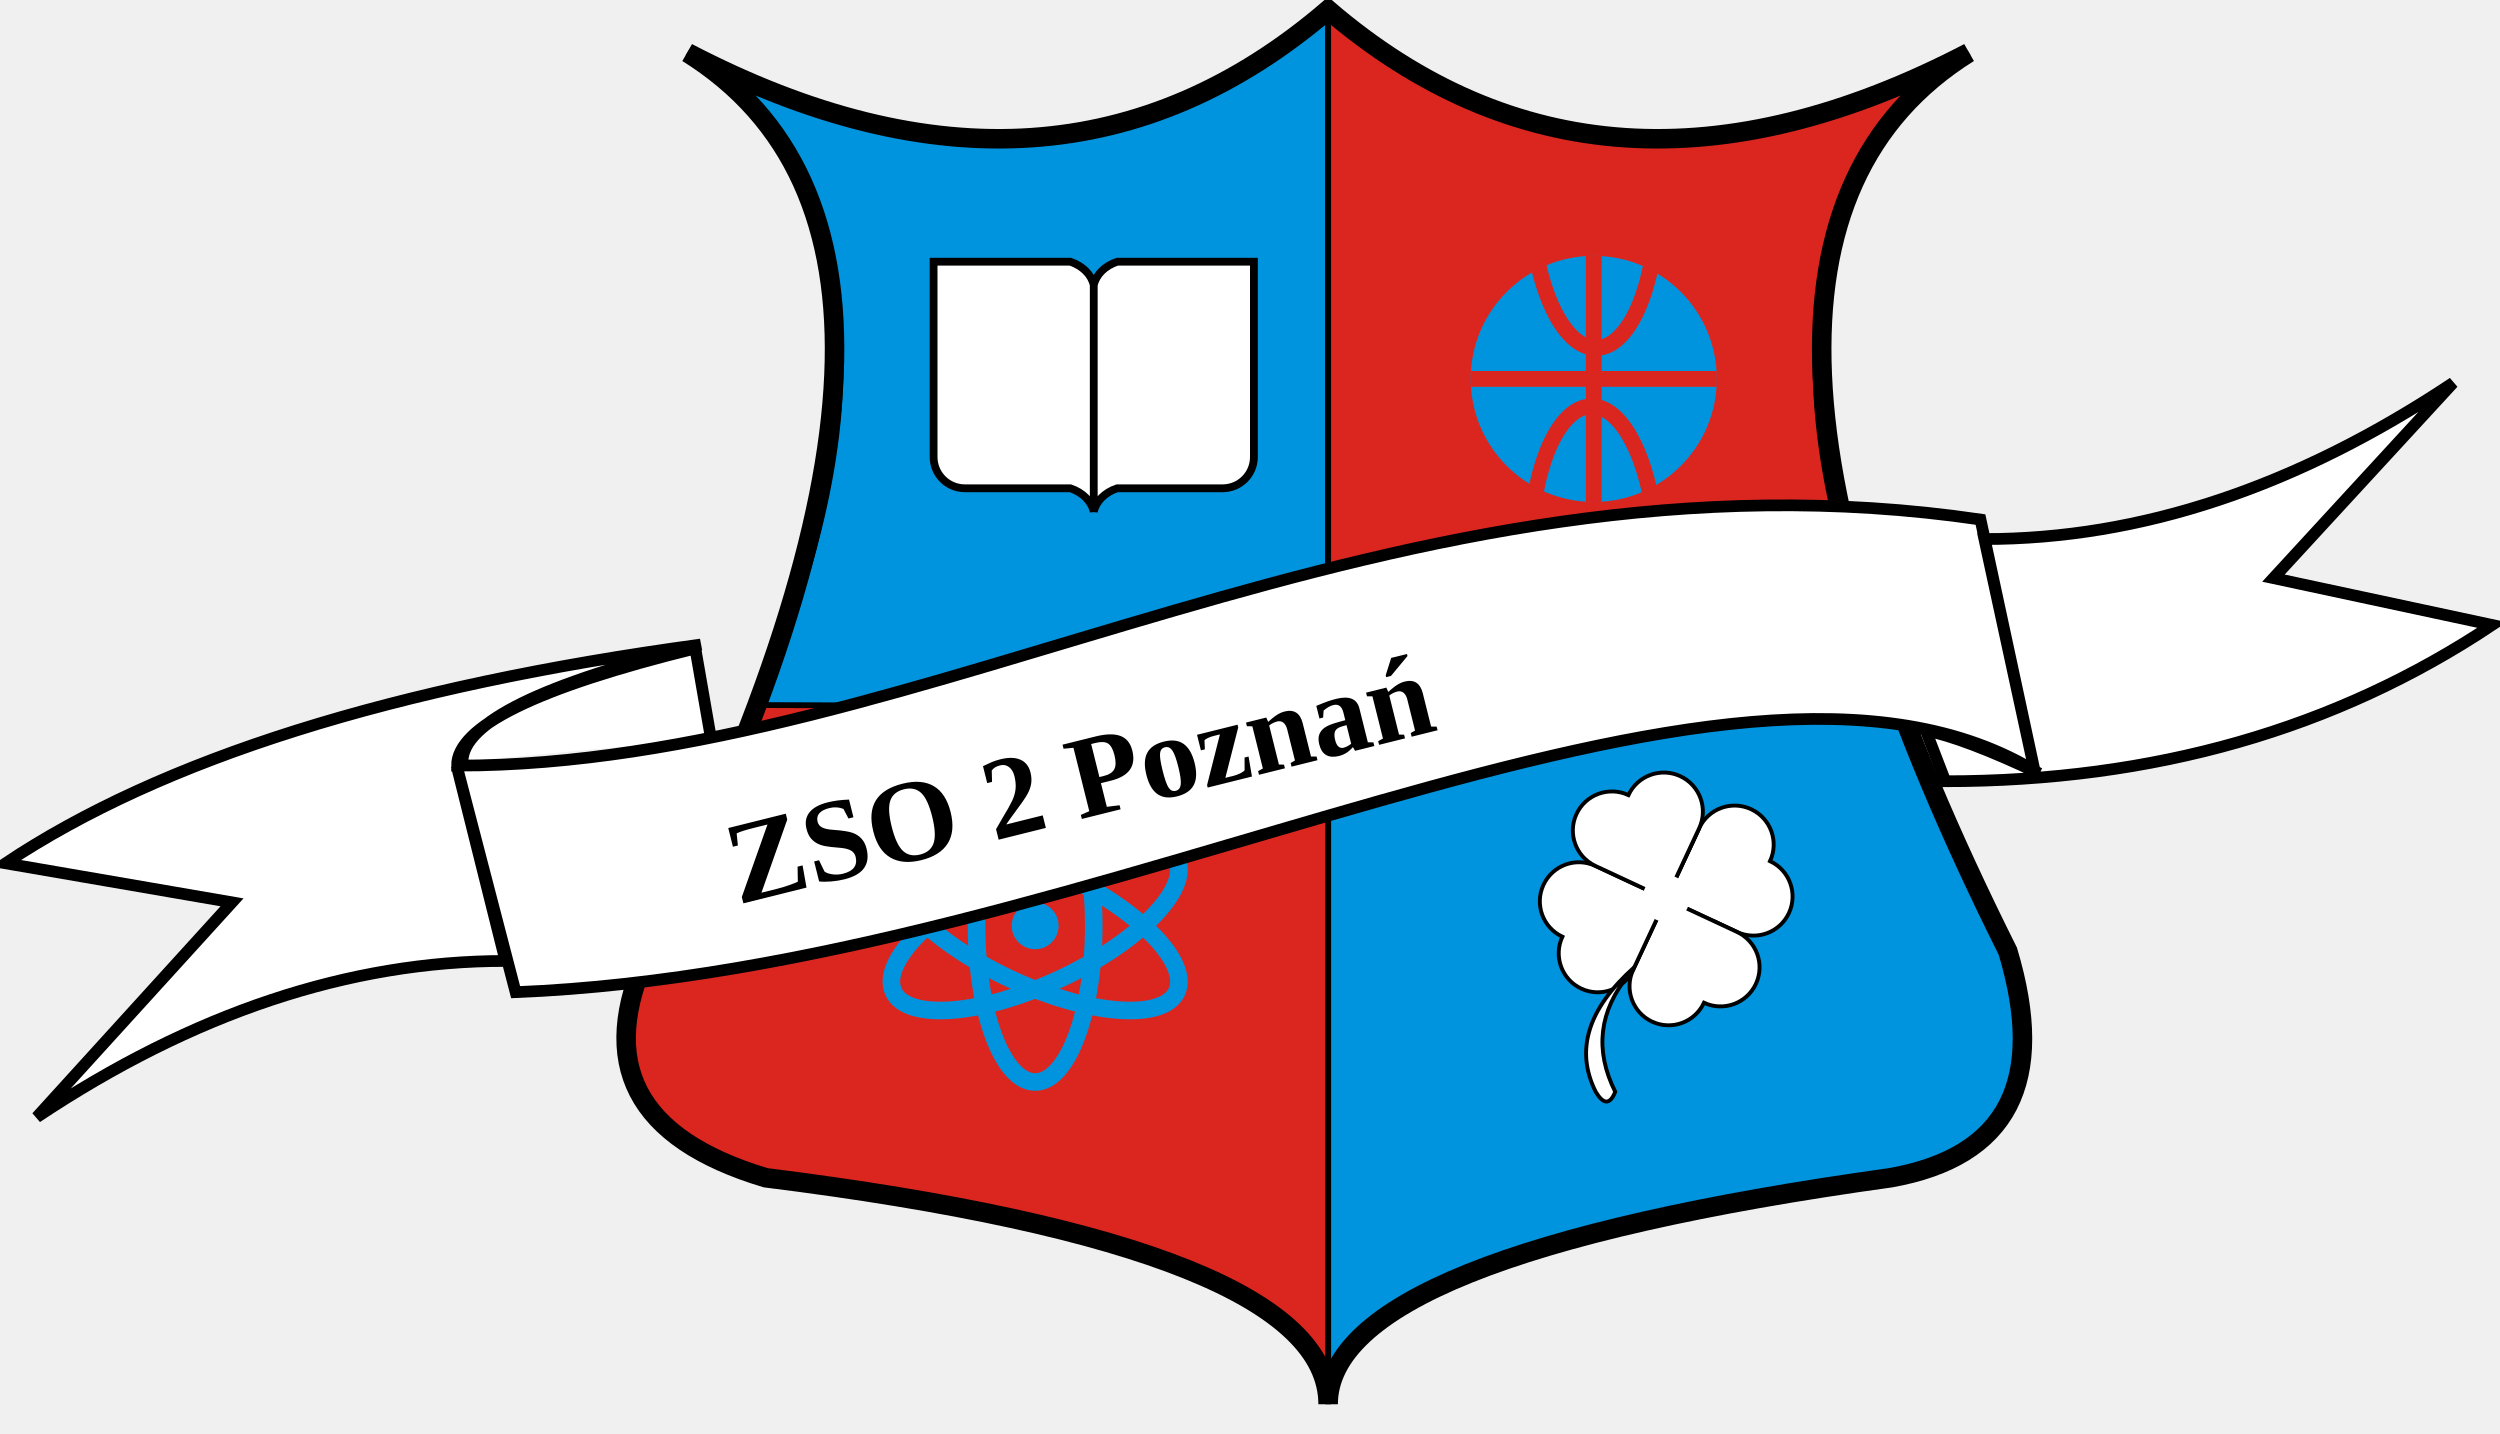
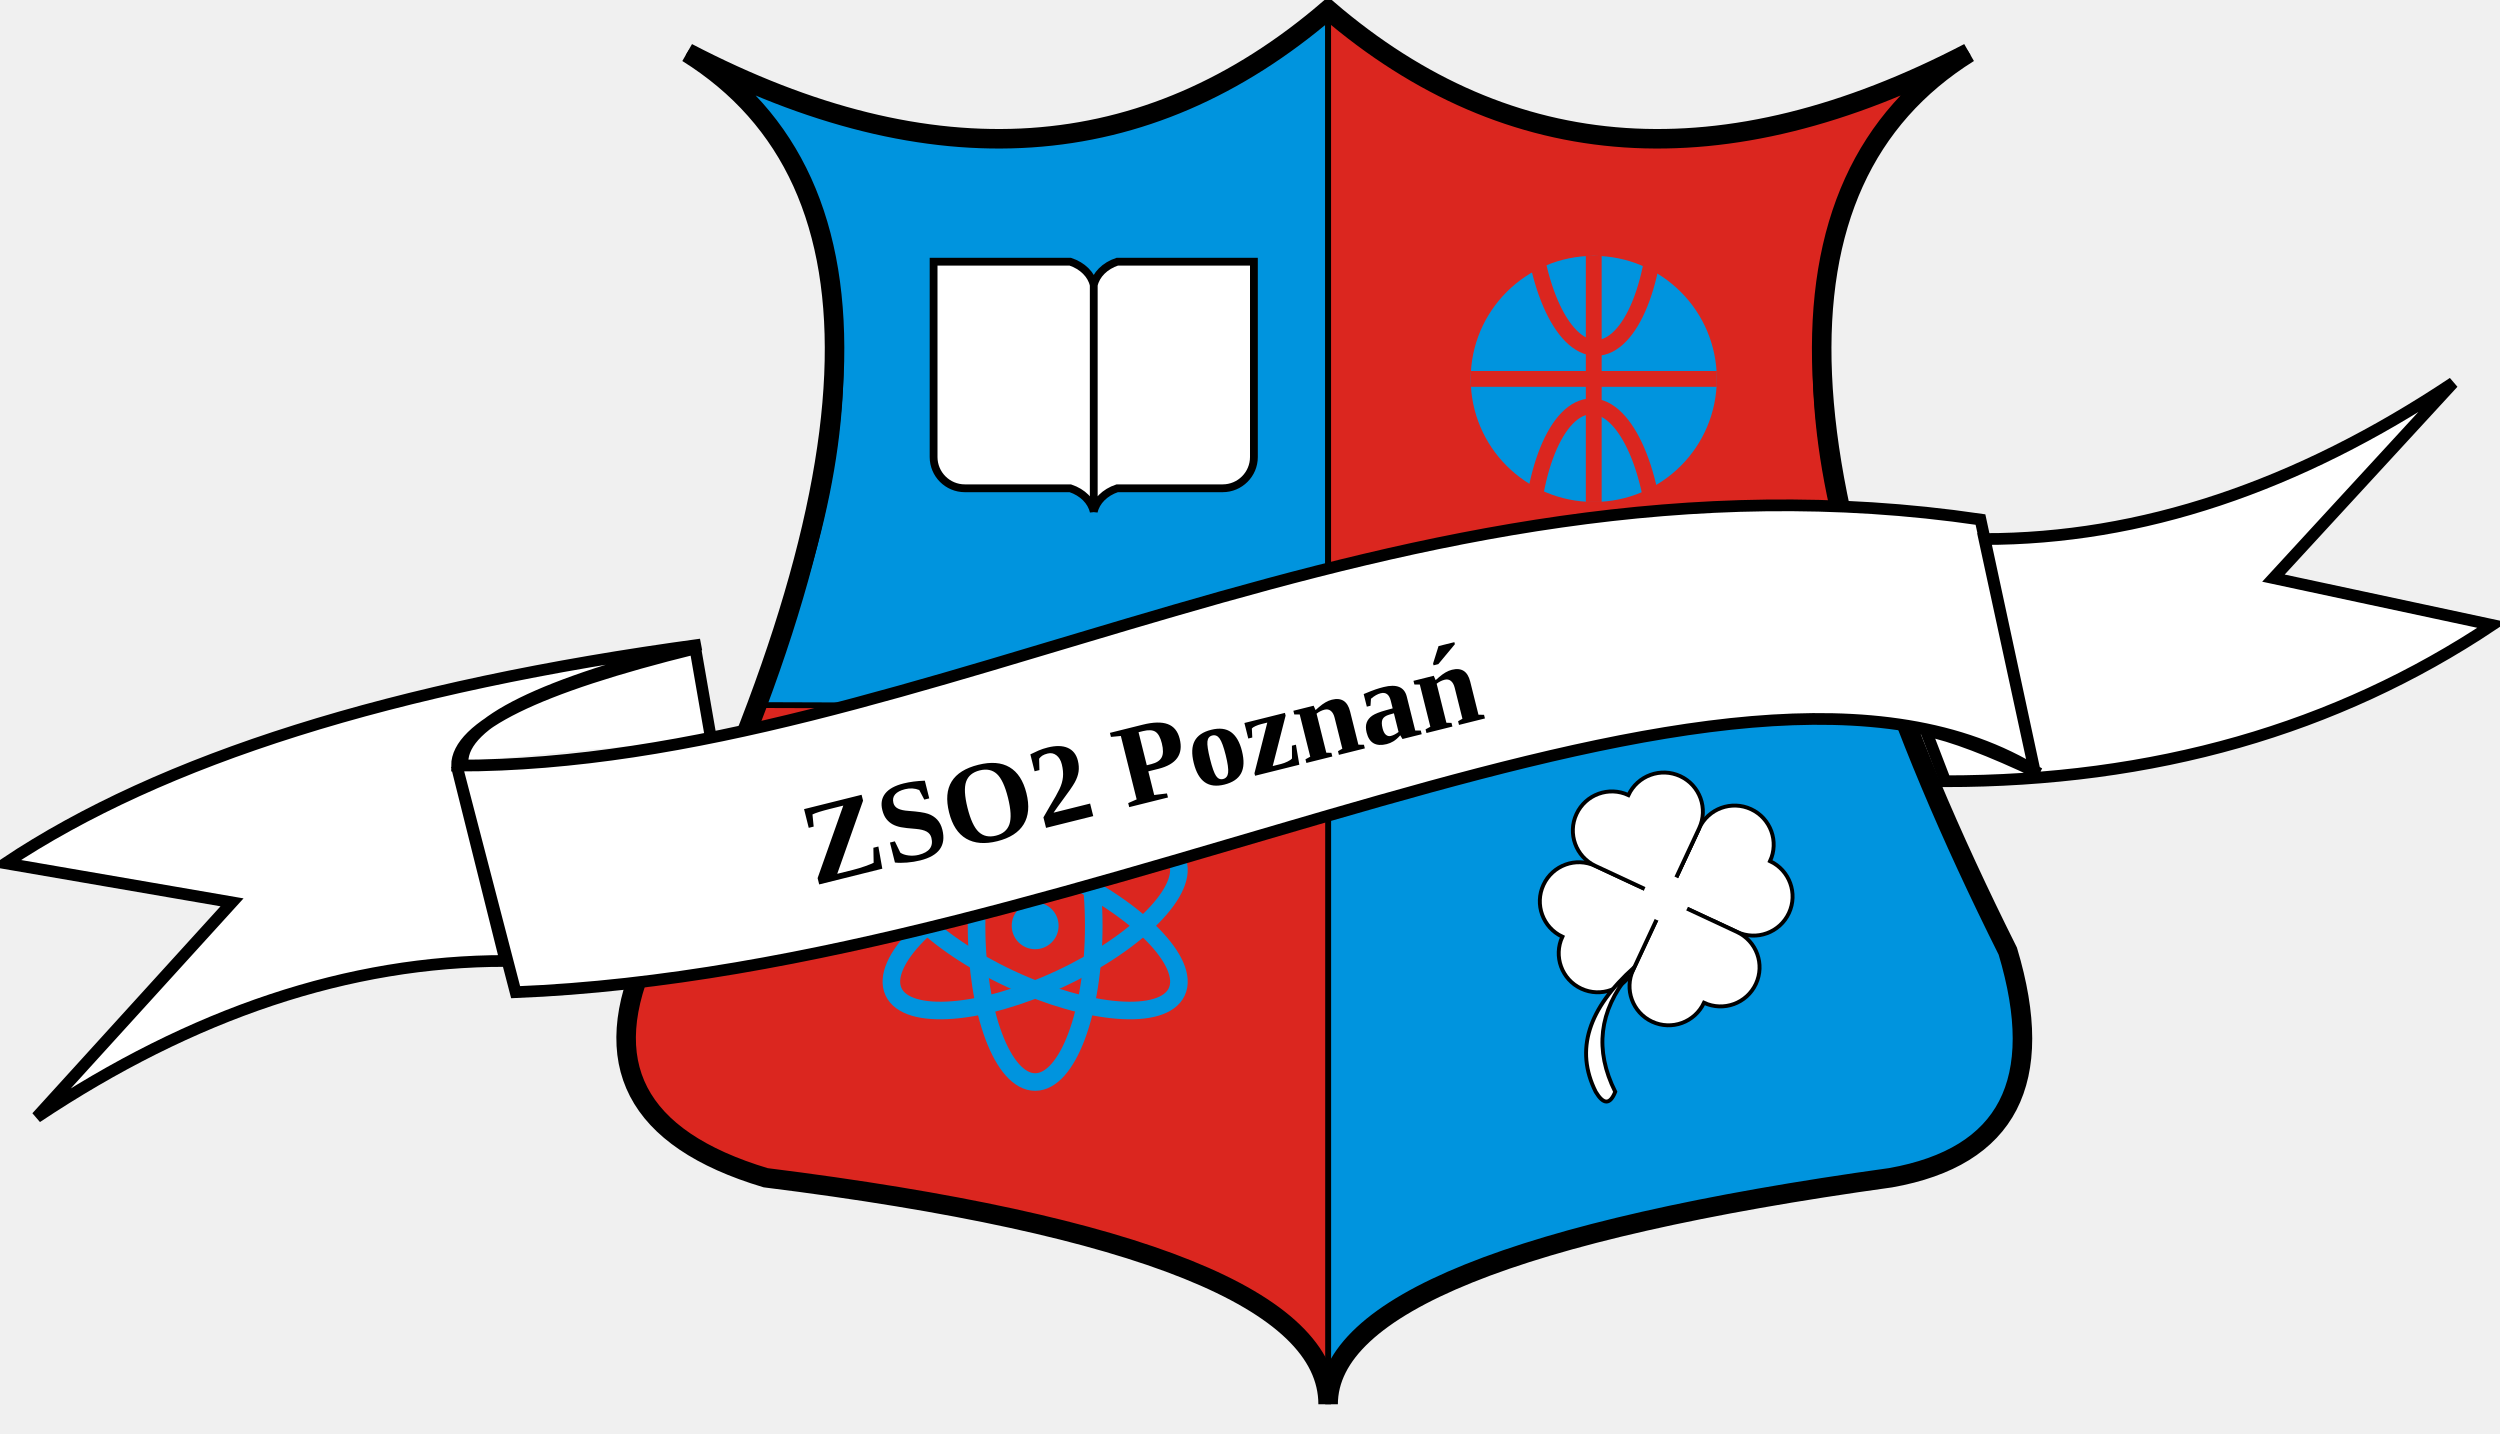
<svg xmlns="http://www.w3.org/2000/svg" version="1.0" width="640pt" height="367pt" viewBox="0 0 640 367" preserveAspectRatio="xMidYMid meet">
  <g transform="translate(0,367) scale(0.1,-0.1)" fill="#000000" stroke="none">
    <path d="M3400 3645      q -700 -600 -1640 -110     q 680 -500 180 -1675     l 1460 0     l 0 1785 z" style="fill:#0094DE;stroke:black;stroke-width:15;opacity:1" />
    <path d="M3400 3645      q 700 -600 1640 -110     q -680 -500 -180 -1675     l -1460 0     l 0 1785 z" style="fill:#DB261F;stroke:black;stroke-width:15;opacity:1" />
    <path d="M3400 1860      l 1460 0      q 120 -310 280 -625     q 150 -500 -300 -580     q -1440 -200 -1440 -580     l 0 1785     z" style="fill:#0094DE;stroke:black;stroke-width:15;opacity:1" />
    <path d="M3400 1860      l 0 -1780      q -0 380 -1440 580     q -500 150 -300 580     q 160 315 280 625     z" style="fill:#DB261F;stroke:black;stroke-width:15;opacity:1" />
    <path d="M3400 3645     q 700 -600 1640 -110     q -800 -500 100 -2300     q 150 -500 -300 -580     q -1440 -200 -1440 -580     q 0 400 -1440 580     q -500 150 -300 580     q 900 1800 100 2300     q 940 -490 1640 110 z     " style="fill:none;stroke:black;stroke-width:50;opacity:1" />
    <g transform="translate(300,900) scale(0.9,0.9)">
      <circle r="350" cx="4200" cy="2000" fill="#0094DE" />
      <g style="fill:#DB261F;stroke:#DB261F;stroke-width:45">
        <path d="M4200 2350 v-700" />
        <path d="M3850 2000 h 700" />
        <path d="M4020 2520 a 100 240 1 0 1 360 0" style="fill:none;" />
        <path d="M4020 1490 a 100 240 1 0 0 360 0" style="fill:none;" />
      </g>
    </g>
    <g transform="translate(100,0)" style="fill:none;stroke:#0094DE;stroke-width:45">
      <ellipse rx="150" ry="400" cx="2550" cy="1300" />
      <ellipse rx="150" ry="400" cx="2550" cy="1300" transform="rotate(65, 2550, 1300)" />
      <ellipse rx="150" ry="400" cx="2550" cy="1300" transform="rotate(-65, 2550, 1300)" />
      <circle r="60" cx="2550" cy="1300" fill="#0094DE" stroke="none" />
    </g>
    <path d="M2390 3000 h350      a 100 80 0 0 0 60 -60     a 100 80 0 0 0 60 60     h350 v-500     a 80 80 0 0 0 -80 -80     h-270     a 100 80 0 0 1 -60 -60     v 580     v -580     a 100 80 0 0 1 -60 60     h-270     a 80 80 0 0 0 -80 80     z" style="fill:white;stroke:black;stroke-width:20" />
    <g transform="translate(80.00,-00.00)" stroke="black" stroke-width="10" fill="white">
      <path transform="rotate(-25, 4270 1550)" d="M4270 1550 v-200 h200          a100,100 90 0,1 0,200         a100,100 90 0,1 -200,0         z" />
      <path transform="rotate(-115, 4270 1550)" d="M 4470 1550 h200          a100,100 90 0,1 0,200         a100,100 90 0,1 -200,0         z" />
      <path transform="rotate(-205, 4270 1550)" d="M 4270 1550 v200 h200          a100,100 90 0,1 0,200         a100,100 90 0,1 -200,0         z" />
      <path transform="rotate(-295, 4270 1550)" d="M 4070 1550 h200          a100,100 90 0,1 0,200         a100,100 90 0,1 -200,0         z" />
      <circle r="60" cx="4185" cy="1370" fill="white" stroke="none" />
      <path d="M4105 1195          q -180 -160 -100 -320         q 30 -50 50 0         q -80 160 35 300" />
    </g>
    <path d="M1820 1780 l -40 230     q-610 -150 -610 -300     c 1200 0, 2400 850, 3900 630     l 140 -650     l -130 600     q 600 0 1200 400     l -460 -500     l 560 -120     q -600 -400 -1400 -400     l -50 130     q 100 -20 290 -110     c -800 500, -2400 -500, -3900 -560     l -151 580     l 125 -500     q -600 0 -1200 -400     l 500 550     l -580 100     q 600 400 1780 560     q-610 -150 -610 -300" fill="white" stroke="black" stroke-width="30" fill-opacity="1.0" />
-     <text x="2700" y="-1650" textLength="7em" font-family="Times New Roman, Arial, Helvetica, Verdana" font-weight="bold" transform="rotate(14, 3500, -1800) scale(1,-1)" font-size="25em">ZSO 2 Poznań</text>
+     <text x="2900" y="-1650" textLength="6.5em" font-family="Times New Roman, Arial, Helvetica, Verdana" font-weight="bold" transform="rotate(14, 3500, -1800) scale(1,-1)" font-size="25em">ZSO2 Poznań</text>
  </g>
</svg>
